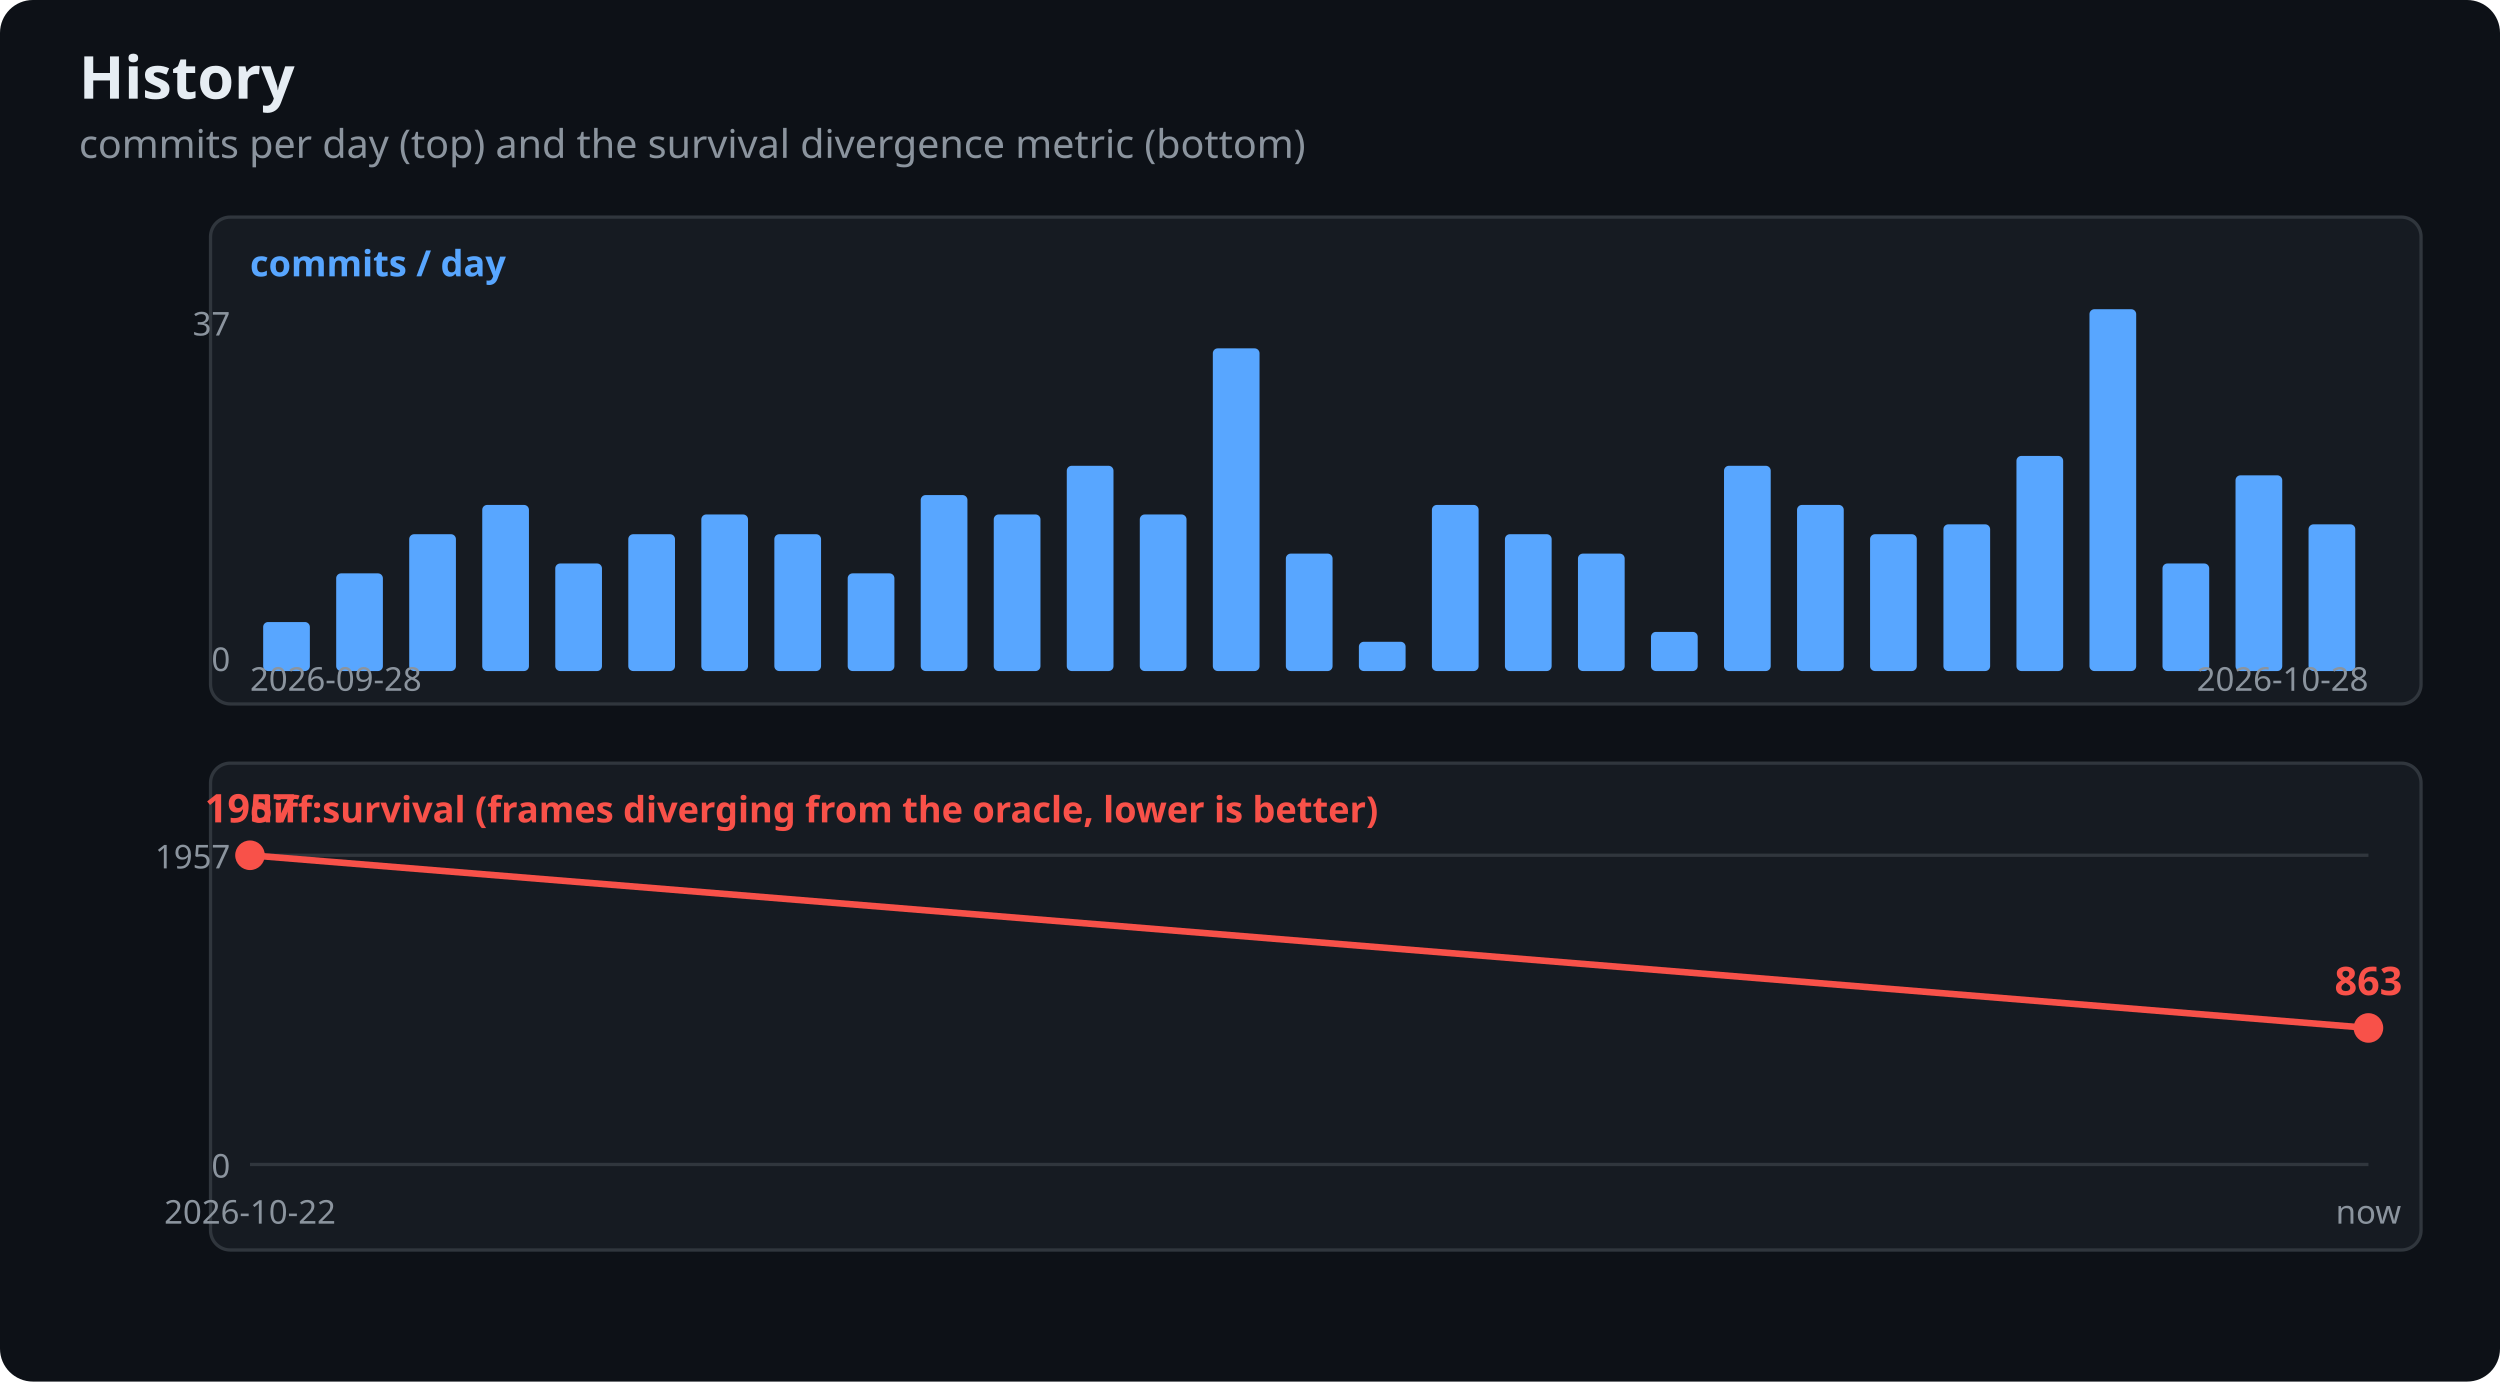
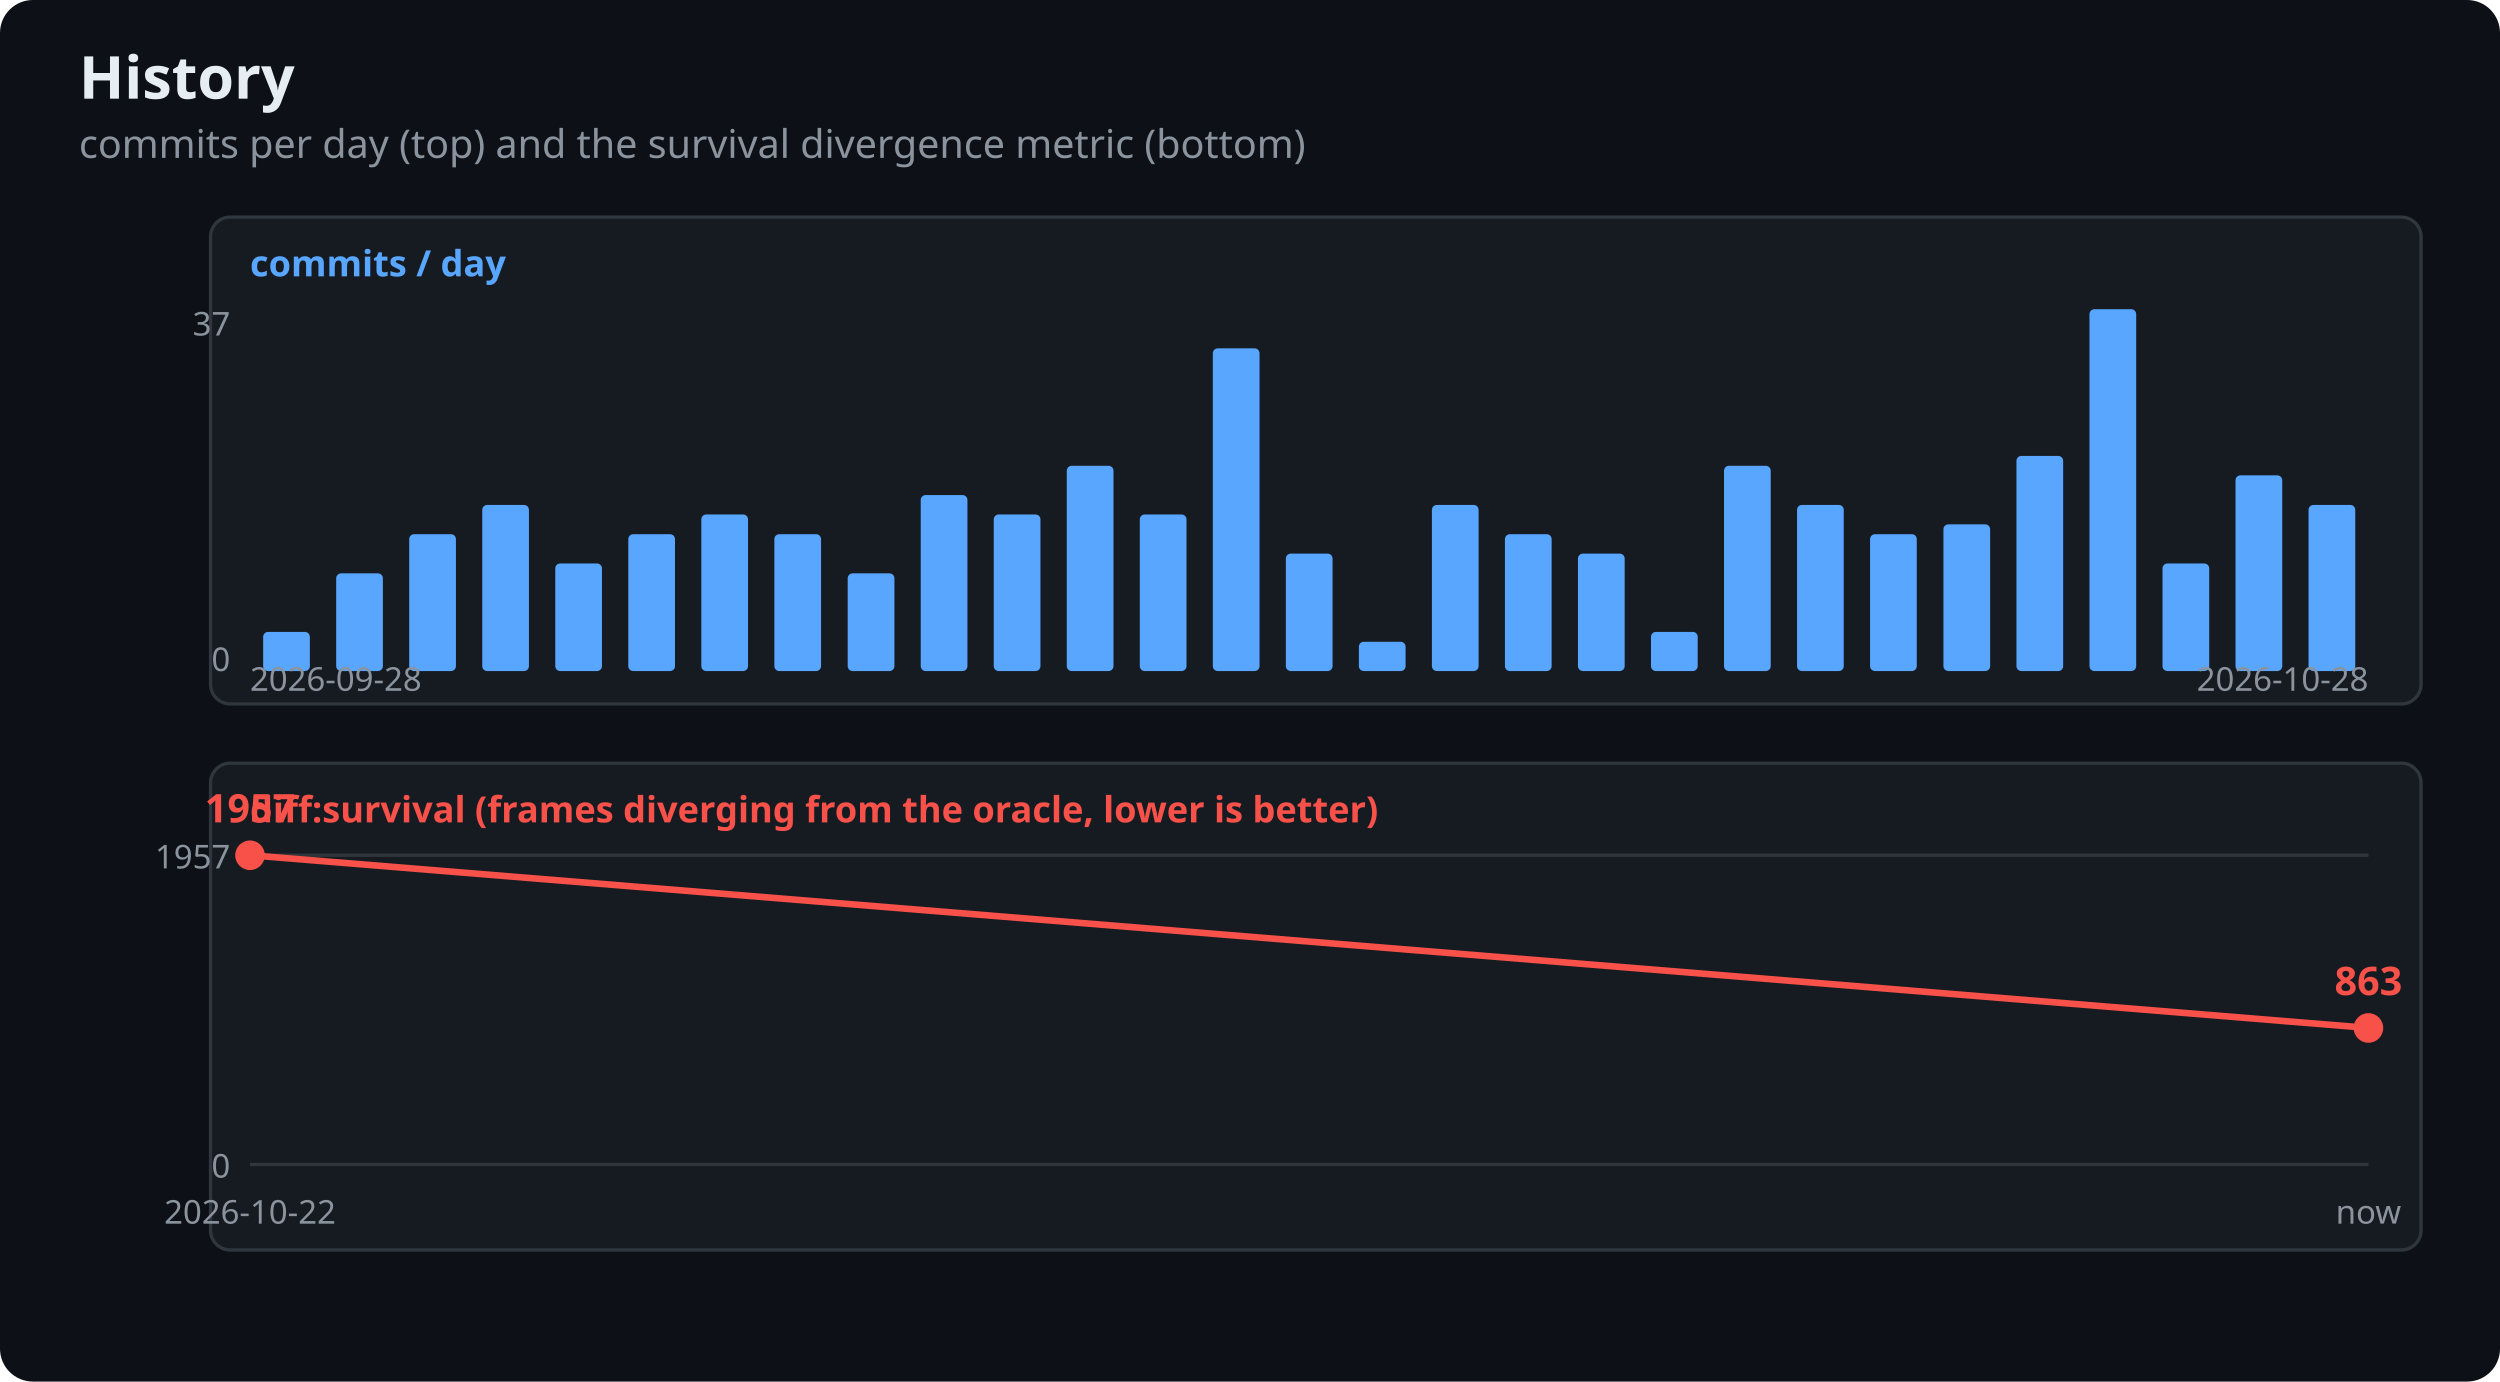
<svg xmlns="http://www.w3.org/2000/svg" width="760" height="420" viewBox="0 0 760 420" font-family="Segoe UI,Ubuntu,sans-serif">
  <rect width="760" height="420" rx="10" fill="#0d1117" />
  <text x="24" y="30" fill="#e6edf3" font-size="18" font-weight="600">History</text>
  <text x="24" y="48" fill="#8b949e" font-size="12">commits per day (top) and the survival divergence metric (bottom)</text>
  <rect x="64" y="66" width="672" height="148" fill="#161b22" stroke="#30363d" rx="6" />
  <text x="76" y="84" fill="#58a6ff" font-size="11" font-weight="600">commits / day</text>
-   <rect x="80.0" y="189.1" width="14.2" height="14.9" fill="#58a6ff" rx="1.5" />
+   <rect x="80.0" y="192.1" width="14.2" height="11.9" fill="#58a6ff" rx="1.5" />
  <rect x="102.2" y="174.3" width="14.2" height="29.7" fill="#58a6ff" rx="1.5" />
  <rect x="124.4" y="162.4" width="14.2" height="41.6" fill="#58a6ff" rx="1.5" />
  <rect x="146.6" y="153.5" width="14.2" height="50.5" fill="#58a6ff" rx="1.5" />
  <rect x="168.8" y="171.3" width="14.2" height="32.7" fill="#58a6ff" rx="1.5" />
  <rect x="191.0" y="162.4" width="14.2" height="41.6" fill="#58a6ff" rx="1.5" />
  <rect x="213.2" y="156.4" width="14.2" height="47.6" fill="#58a6ff" rx="1.5" />
  <rect x="235.4" y="162.4" width="14.2" height="41.6" fill="#58a6ff" rx="1.5" />
  <rect x="257.7" y="174.3" width="14.2" height="29.7" fill="#58a6ff" rx="1.5" />
  <rect x="279.9" y="150.5" width="14.2" height="53.5" fill="#58a6ff" rx="1.5" />
  <rect x="302.1" y="156.4" width="14.2" height="47.6" fill="#58a6ff" rx="1.5" />
  <rect x="324.3" y="141.6" width="14.2" height="62.4" fill="#58a6ff" rx="1.5" />
  <rect x="346.5" y="156.4" width="14.2" height="47.6" fill="#58a6ff" rx="1.5" />
  <rect x="368.7" y="105.9" width="14.2" height="98.1" fill="#58a6ff" rx="1.5" />
  <rect x="390.9" y="168.3" width="14.2" height="35.7" fill="#58a6ff" rx="1.5" />
  <rect x="413.1" y="195.1" width="14.2" height="8.9" fill="#58a6ff" rx="1.5" />
  <rect x="435.3" y="153.5" width="14.2" height="50.5" fill="#58a6ff" rx="1.5" />
  <rect x="457.5" y="162.4" width="14.2" height="41.6" fill="#58a6ff" rx="1.5" />
  <rect x="479.7" y="168.3" width="14.2" height="35.7" fill="#58a6ff" rx="1.5" />
  <rect x="501.9" y="192.1" width="14.2" height="11.9" fill="#58a6ff" rx="1.5" />
  <rect x="524.1" y="141.6" width="14.2" height="62.4" fill="#58a6ff" rx="1.5" />
  <rect x="546.3" y="153.5" width="14.2" height="50.5" fill="#58a6ff" rx="1.5" />
  <rect x="568.5" y="162.4" width="14.2" height="41.6" fill="#58a6ff" rx="1.5" />
  <rect x="590.8" y="159.4" width="14.2" height="44.6" fill="#58a6ff" rx="1.5" />
  <rect x="613.0" y="138.6" width="14.2" height="65.4" fill="#58a6ff" rx="1.5" />
  <rect x="635.2" y="94.0" width="14.2" height="110.0" fill="#58a6ff" rx="1.5" />
  <rect x="657.4" y="171.3" width="14.2" height="32.7" fill="#58a6ff" rx="1.5" />
  <rect x="679.6" y="144.5" width="14.2" height="59.5" fill="#58a6ff" rx="1.5" />
-   <rect x="701.8" y="159.4" width="14.2" height="44.6" fill="#58a6ff" rx="1.5" />
+   <rect x="701.8" y="153.5" width="14.2" height="50.5" fill="#58a6ff" rx="1.5" />
  <text x="70" y="102" fill="#8b949e" font-size="10" text-anchor="end">37</text>
  <text x="70" y="204" fill="#8b949e" font-size="10" text-anchor="end">0</text>
  <text x="76" y="210" fill="#8b949e" font-size="10">2026-09-28</text>
  <text x="720" y="210" fill="#8b949e" font-size="10" text-anchor="end">2026-10-28</text>
  <rect x="64" y="232" width="672" height="148" fill="#161b22" stroke="#30363d" rx="6" />
  <text x="76" y="250" fill="#f85149" font-size="11" font-weight="600">diff:survival (frames diverging from the oracle, lower is better)</text>
  <line x1="76" y1="354.0" x2="720" y2="354.0" stroke="#30363d" stroke-width="1" />
  <text x="70" y="358.0" fill="#8b949e" font-size="10" text-anchor="end">0</text>
  <line x1="76" y1="260.0" x2="720" y2="260.0" stroke="#30363d" stroke-width="1" />
  <text x="70" y="264.0" fill="#8b949e" font-size="10" text-anchor="end">1957</text>
  <circle cx="76.0" cy="260.0" r="4.5" fill="#f85149" />
  <text x="76.0" y="250.0" fill="#f85149" font-size="12" font-weight="600" text-anchor="middle">1957</text>
  <text x="76.0" y="372" fill="#8b949e" font-size="10" text-anchor="middle">2026-10-22</text>
  <circle cx="720.0" cy="312.5" r="4.5" fill="#f85149" />
  <text x="720.0" y="302.5" fill="#f85149" font-size="12" font-weight="600" text-anchor="middle">863</text>
  <text x="720.0" y="372" fill="#8b949e" font-size="10" text-anchor="middle">now</text>
  <polyline points="76.0,260.0 720.0,312.5" fill="none" stroke="#f85149" stroke-width="2" />
</svg>
